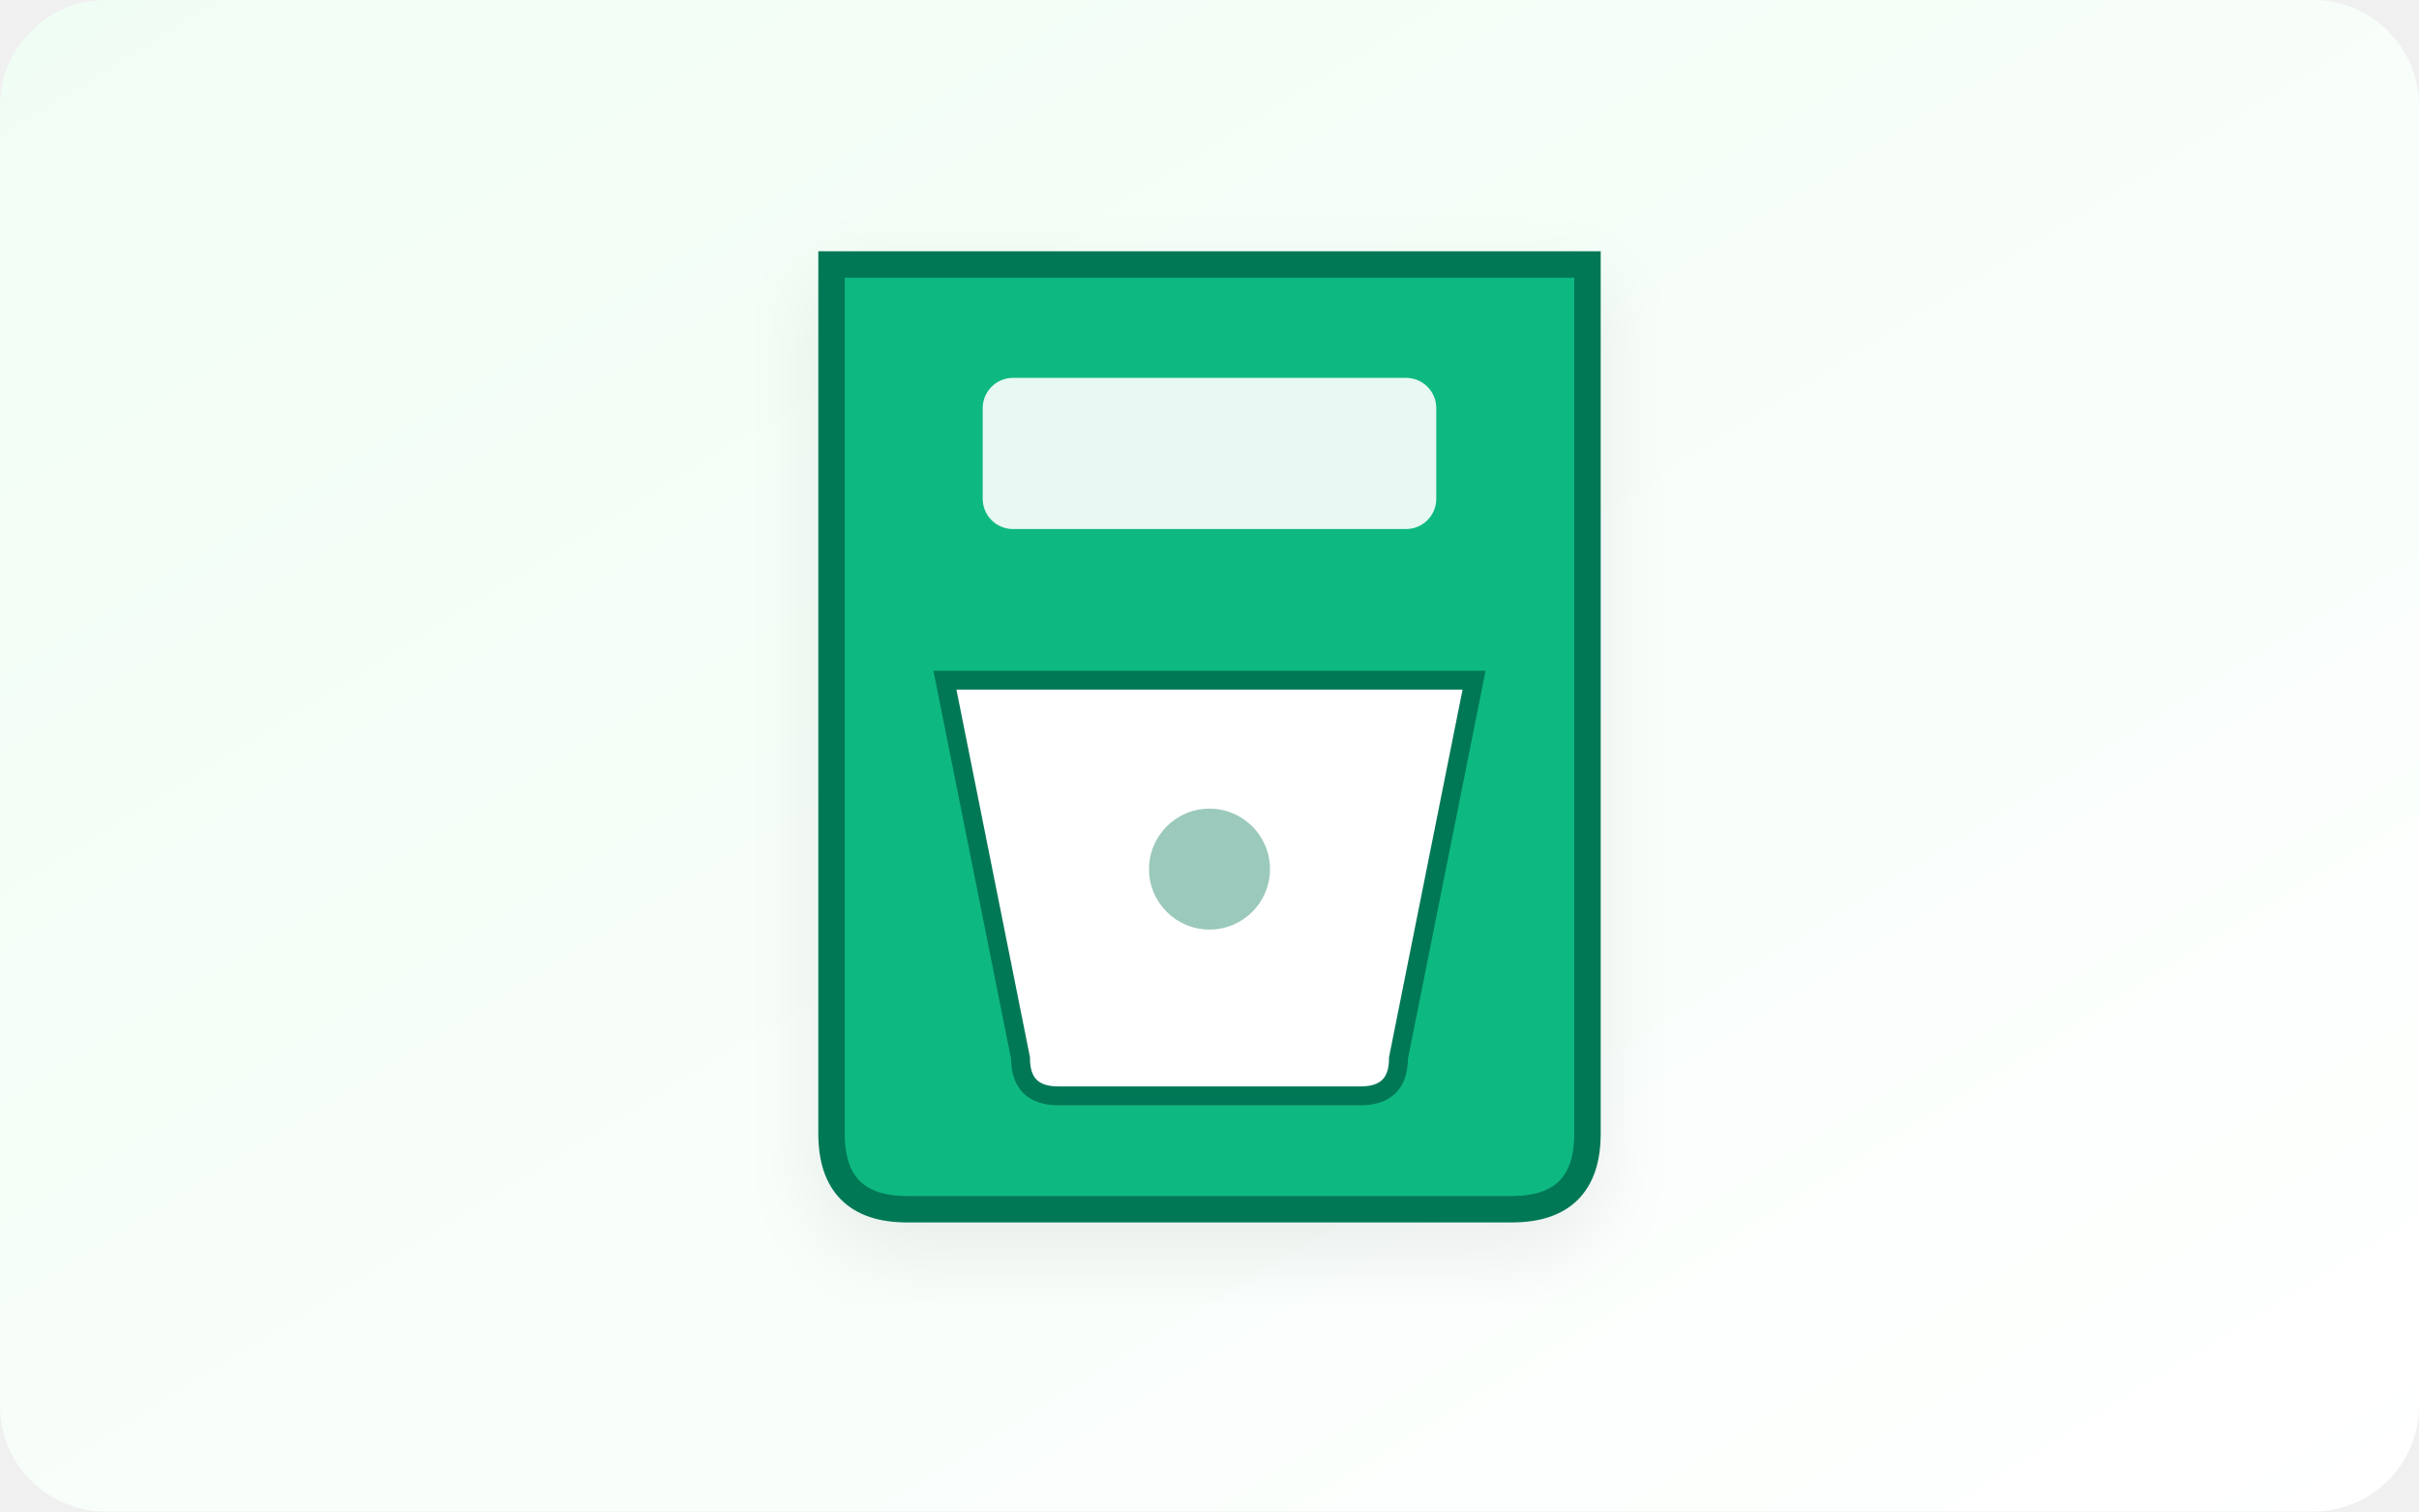
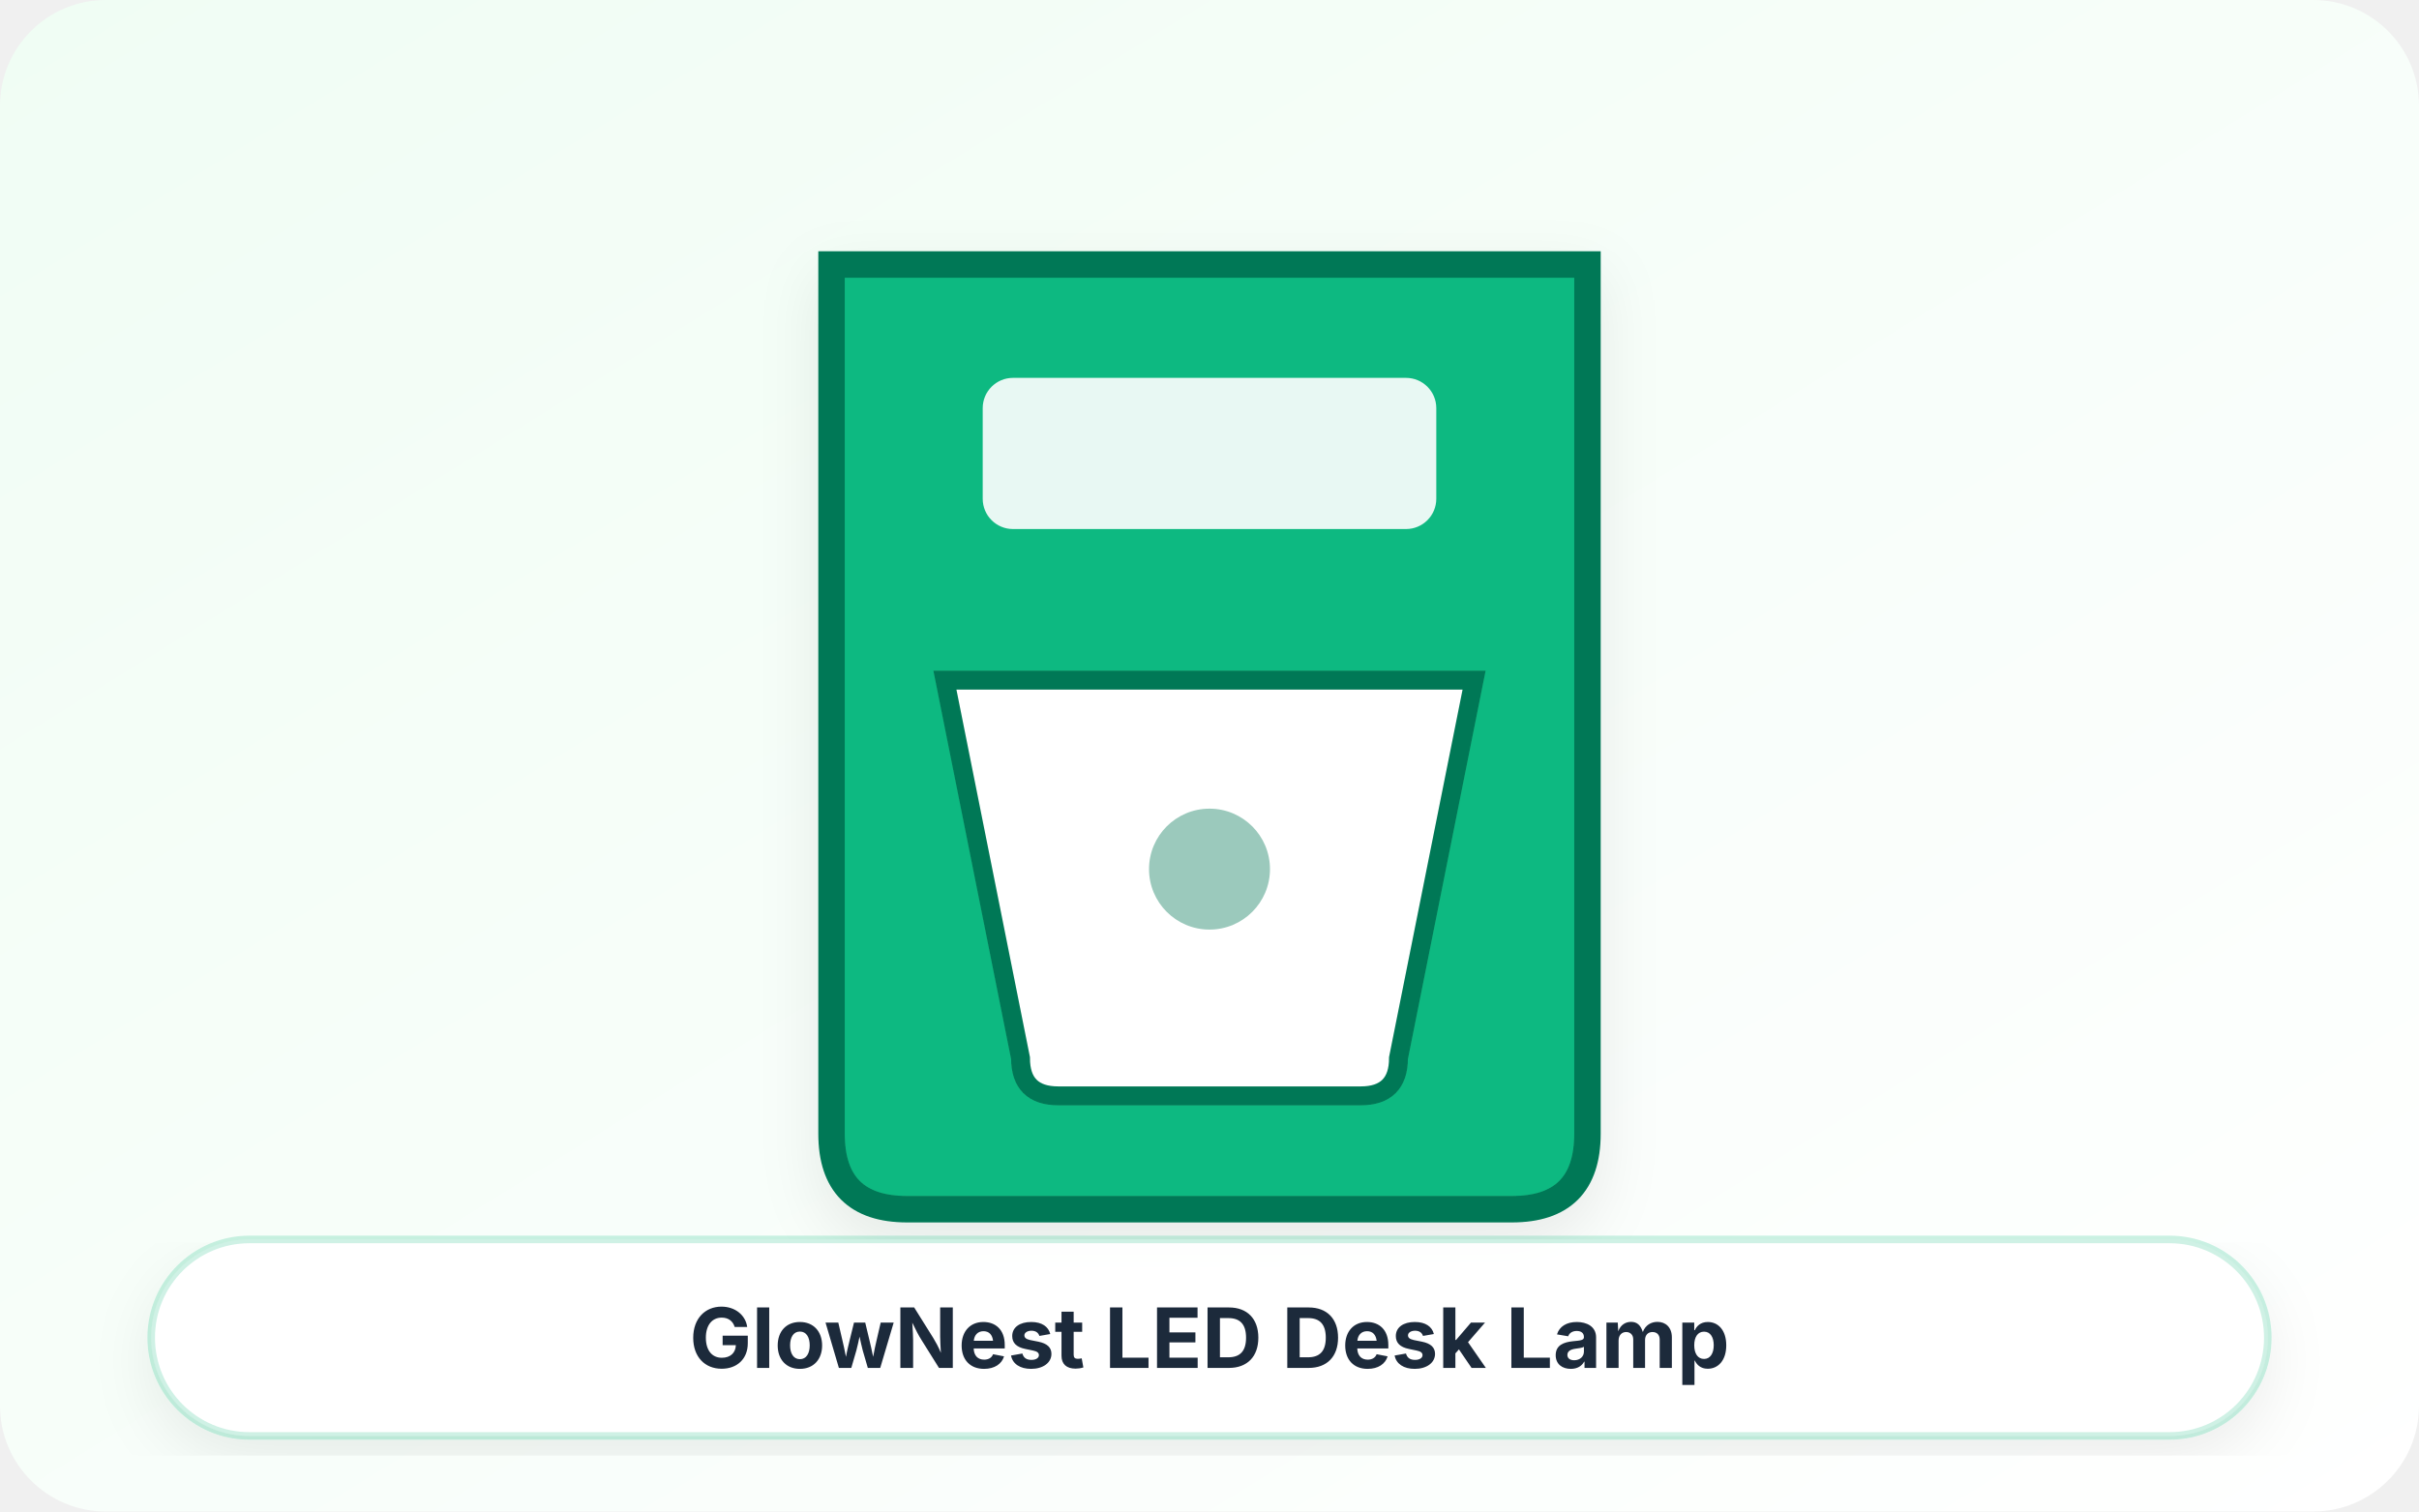
<svg xmlns="http://www.w3.org/2000/svg" viewBox="0 0 320 200" width="100%" height="100%" preserveAspectRatio="xMidYMid meet">
  <defs>
    <linearGradient id="bg-grad-home" x1="0%" y1="0%" x2="100%" y2="100%">
      <stop offset="0%" stop-color="#F0FDF4" />
      <stop offset="100%" stop-color="#FFFFFF" />
    </linearGradient>
    <filter id="shadow" x="-10%" y="-10%" width="120%" height="120%">
-       <feDropShadow dx="0" dy="4" stdDeviation="5" flood-opacity="0.07" />
+       <feDropShadow dx="0" dy="3" stdDeviation="4" flood-opacity="0.08" />
    </filter>
  </defs>
  <rect width="320" height="200" rx="14" fill="url(#bg-grad-home)" />
  <g filter="url(#shadow)">
    <path d="M110 35 L210 35 L210 150 Q210 160 200 160 L120 160 Q110 160 110 150 Z" fill="#10B981" stroke="#047857" stroke-width="3.5" />
    <rect x="130" y="50" width="60" height="20" rx="4" fill="#FFFFFF" opacity="0.9" />
    <path d="M125 90 L195 90 L185 140 Q185 145 180 145 L140 145 Q135 145 135 140 Z" fill="#FFFFFF" stroke="#047857" stroke-width="2.5" />
    <circle cx="160" cy="115" r="8" fill="#047857" opacity="0.4" />
  </g>
+   <g filter="url(#shadow)">
+     <rect x="20" y="164" width="280" height="26" rx="13.0" fill="#FFFFFF" fill-opacity="0.94" stroke="#10B981" stroke-opacity="0.2" stroke-width="1" />
+     <text x="160" y="181" font-family="system-ui, -apple-system, sans-serif" font-size="11" font-weight="700" fill="#1E293B" text-anchor="middle">GlowNest LED Desk Lamp</text>
+   </g>
</svg>
